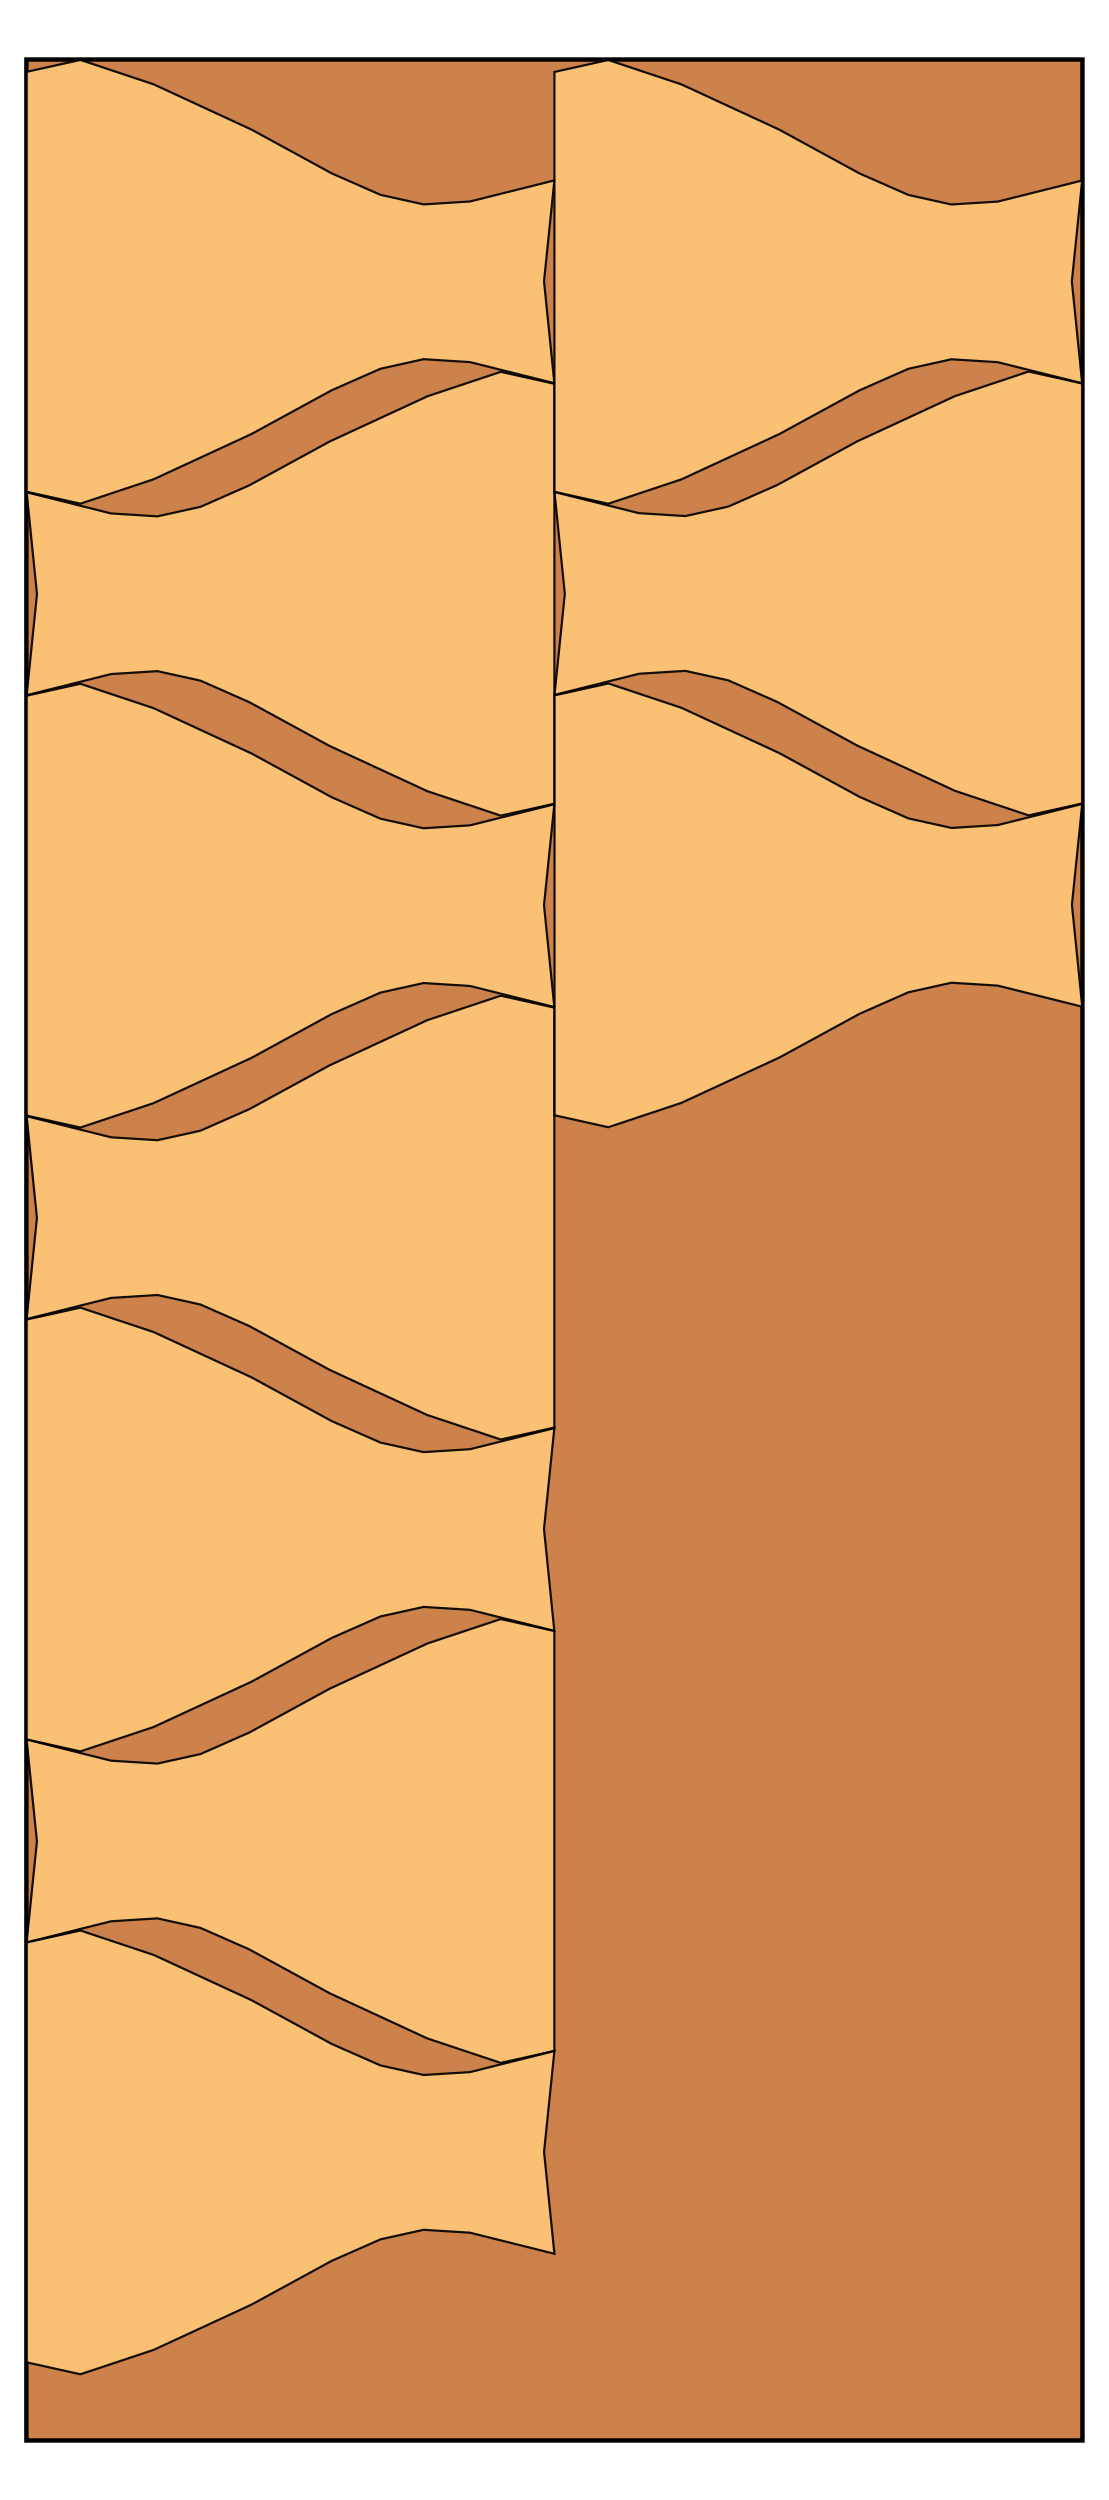
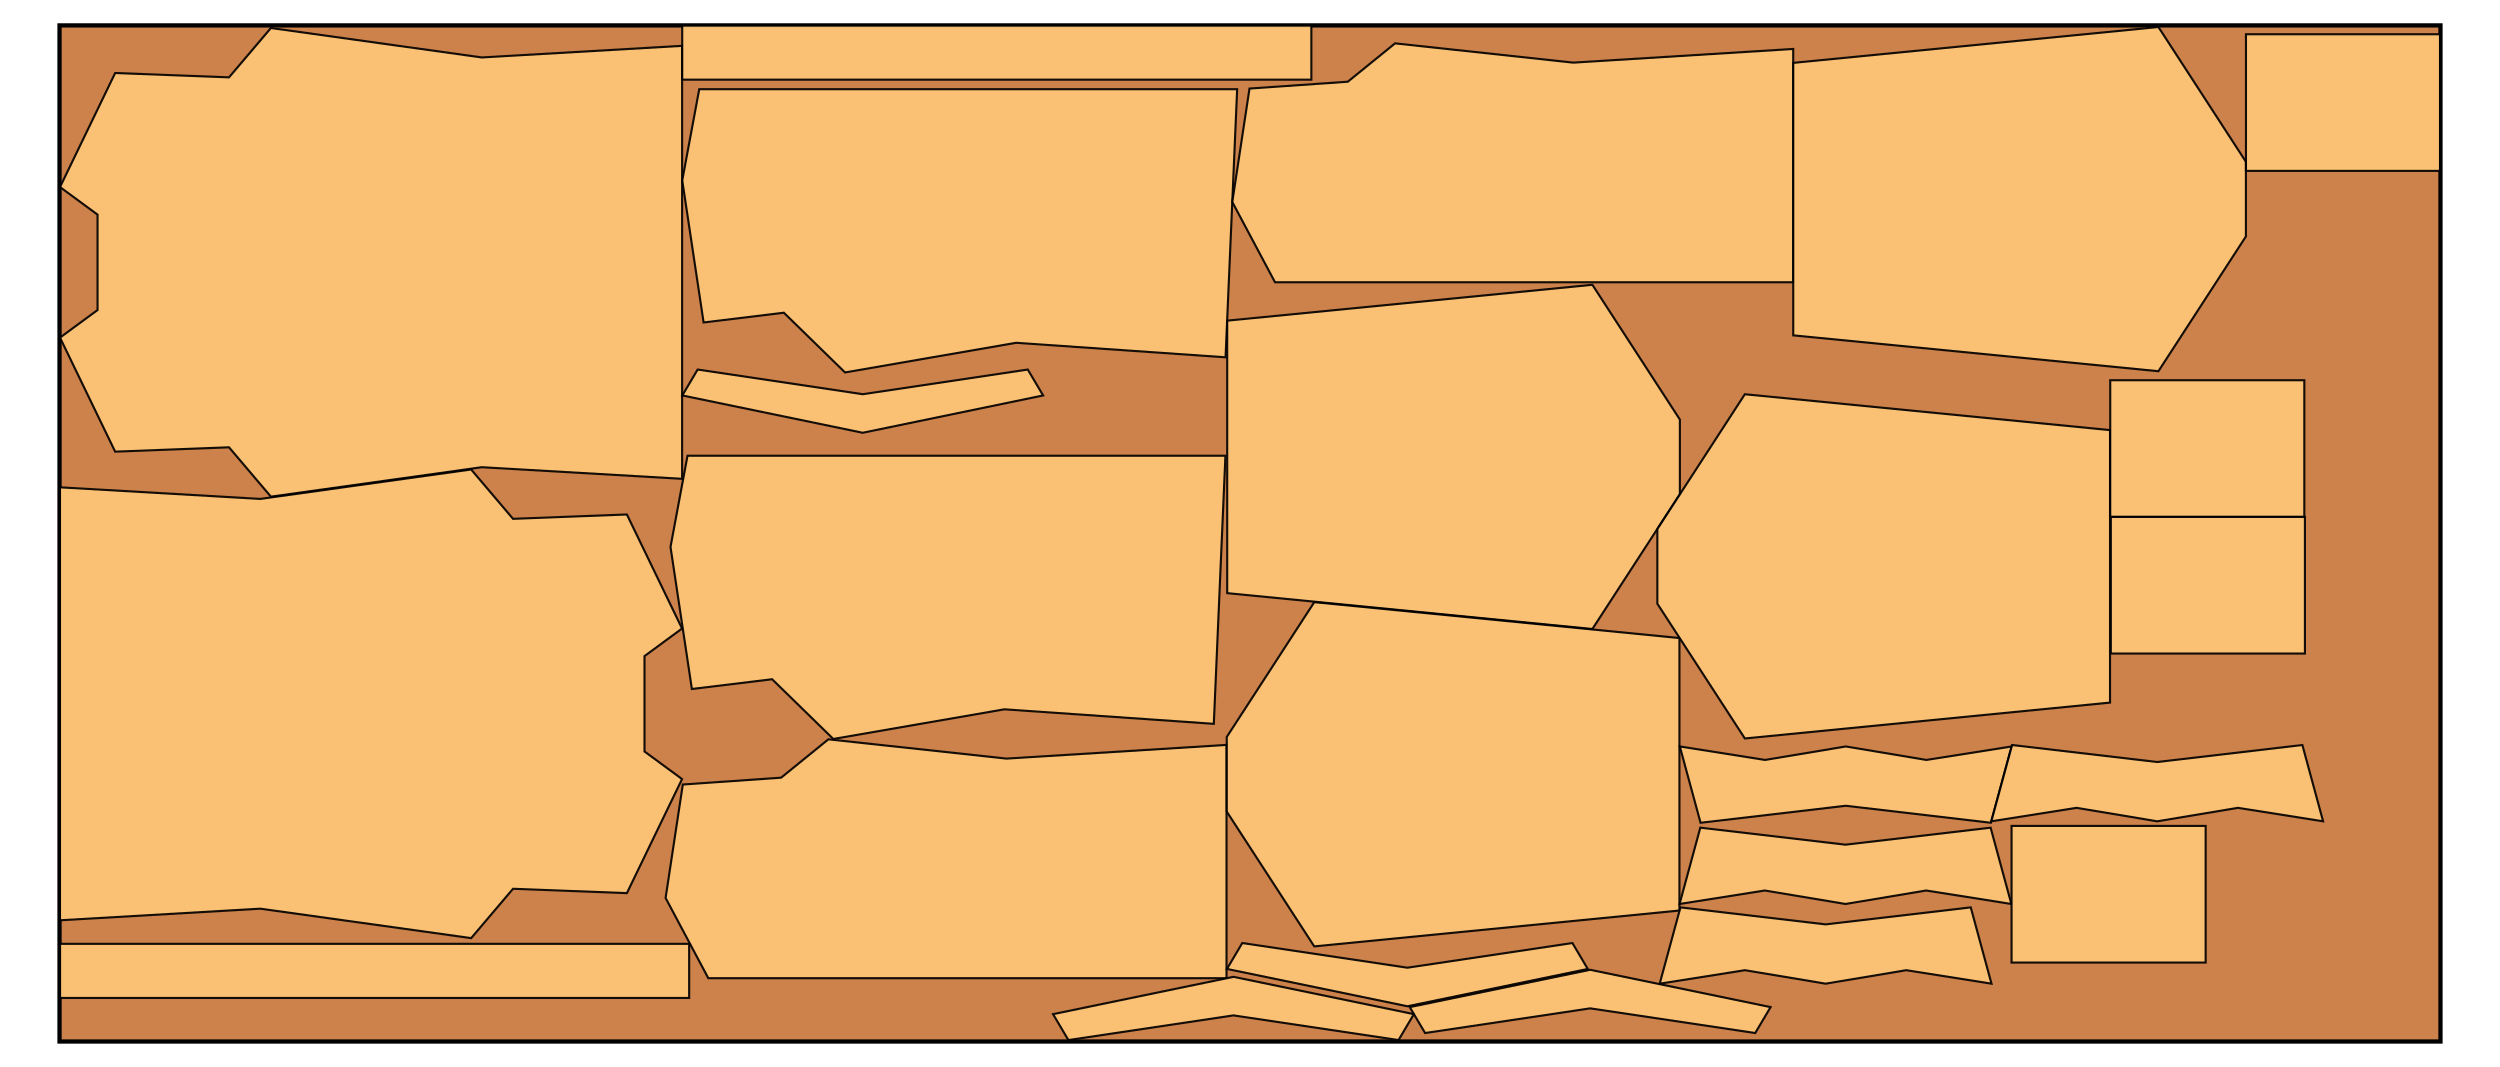
- <svg xmlns="http://www.w3.org/2000/svg" viewBox="-64.21 -143.8 2678.823 6039.6">
+ <svg xmlns="http://www.w3.org/2000/svg" viewBox="-287.527 -122.5 12055.778 5145">
  <g>
-     <path d="M-0.429,0 L2550.831,0 L2550.831,5752 L-0.429,5752 z" fill="#CC824A" stroke="black" stroke-width="10.715" />
+     <path d="M-0.485,0 L11481.209,0 L11481.209,4900 L-0.485,4900 z" fill="#CC824A" stroke="black" stroke-width="20.58" />
  </g>
  <g>
    <g>
-       <path d="M0.07,29.762 L129.87,0.918 L306.955,59.946 L543.398,169.345 L737.07,274.984 L855.07,326.984 L959.07,349.984 L1071.07,342.984 L1275.07,291.984 L1250.07,535.984 L1275.07,781.984 L1071.07,730.984 L959.07,723.984 L855.07,746.984 L737.07,798.984 L543.398,904.624 L306.955,1014.023 L129.87,1073.051 L0.07,1044.207 z" fill="#FFC879" fill-rule="nonzero" opacity="0.9" stroke="black" stroke-width="5.358" />
+       <path d="M3001.827,2186.541 L2035.827,2130.541 L1018.827,2272.541 L816.827,2034.541 L267.827,2055.541 L1.827,1505.541 L182.827,1372.541 L182.827,912.541 L1.827,779.541 L267.827,229.541 L816.827,250.541 L1018.827,12.541 L2035.827,154.541 L3001.827,98.541 z" fill="#FFC879" fill-rule="nonzero" opacity="0.9" stroke="black" stroke-width="10.29" />
    </g>
    <g>
-       <path d="M1275.169,1797.828 L1145.369,1826.672 L968.284,1767.644 L731.841,1658.245 L538.169,1552.605 L420.169,1500.605 L316.169,1477.605 L204.169,1484.605 L0.169,1535.605 L25.169,1291.605 L0.169,1045.605 L204.169,1096.605 L316.169,1103.605 L420.169,1080.605 L538.169,1028.605 L731.841,922.966 L968.284,813.567 L1145.369,754.539 L1275.169,783.383 z" fill="#FFC879" fill-rule="nonzero" opacity="0.9" stroke="black" stroke-width="5.358" />
+       <path d="M1.496,2227.456 L967.496,2283.456 L1984.496,2141.456 L2186.496,2379.456 L2735.496,2358.456 L3001.496,2908.456 L2820.496,3041.456 L2820.496,3501.456 L3001.496,3634.456 L2735.496,4184.456 L2186.496,4163.456 L1984.496,4401.456 L967.496,4259.456 L1.496,4315.456 z" fill="#FFC879" fill-rule="nonzero" opacity="0.9" stroke="black" stroke-width="10.29" />
    </g>
    <g>
-       <path d="M0.023,1536.902 L129.823,1508.057 L306.908,1567.086 L543.351,1676.485 L737.023,1782.124 L855.023,1834.124 L959.023,1857.124 L1071.023,1850.124 L1275.023,1799.124 L1250.023,2043.124 L1275.023,2289.124 L1071.023,2238.124 L959.023,2231.124 L855.023,2254.124 L737.023,2306.124 L543.351,2411.764 L306.908,2521.163 L129.823,2580.191 L0.023,2551.346 z" fill="#FFC879" fill-rule="nonzero" opacity="0.9" stroke="black" stroke-width="5.358" />
+       <path d="M3035.814,4689.941 L1.814,4689.941 L1.814,4428.941 L3035.814,4428.941 z" fill="#FFC879" fill-rule="nonzero" opacity="0.9" stroke="black" stroke-width="10.29" />
    </g>
    <g>
-       <path d="M1275.038,3304.968 L1145.238,3333.812 L968.153,3274.784 L731.71,3165.385 L538.038,3059.745 L420.038,3007.745 L316.038,2984.745 L204.038,2991.745 L0.038,3042.745 L25.038,2798.745 L0.038,2552.745 L204.038,2603.745 L316.038,2610.745 L420.038,2587.745 L538.038,2535.745 L731.71,2430.106 L968.154,2320.707 L1145.238,2261.679 L1275.038,2290.523 z" fill="#FFC879" fill-rule="nonzero" opacity="0.9" stroke="black" stroke-width="5.358" />
+       <path d="M3002.264,0.712 L6036.264,0.712 L6036.264,261.712 L3002.264,261.712 z" fill="#FFC879" fill-rule="nonzero" opacity="0.9" stroke="black" stroke-width="10.29" />
    </g>
    <g>
-       <path d="M0.011,3044.066 L129.811,3015.222 L306.896,3074.25 L543.339,3183.649 L737.011,3289.288 L855.011,3341.288 L959.011,3364.288 L1071.011,3357.288 L1275.011,3306.288 L1250.011,3550.288 L1275.011,3796.288 L1071.011,3745.288 L959.011,3738.288 L855.011,3761.288 L737.011,3813.288 L543.339,3918.928 L306.896,4028.327 L129.811,4087.355 L0.011,4058.51 z" fill="#FFC879" fill-rule="nonzero" opacity="0.9" stroke="black" stroke-width="5.358" />
+       <path d="M5622.469,1600.55 L4612.469,1530.55 L3787.469,1673.55 L3492.469,1385.549 L3105.469,1432.549 L3002.469,747.549 L3084.469,307.549 L5678.469,307.55 z" fill="#FFC879" fill-rule="nonzero" opacity="0.9" stroke="black" stroke-width="10.29" />
    </g>
    <g>
-       <path d="M1275.032,4810.945 L1145.232,4839.79 L968.147,4780.762 L731.704,4671.362 L538.032,4565.723 L420.032,4513.723 L316.032,4490.723 L204.032,4497.723 L0.032,4548.723 L25.032,4304.723 L0.032,4058.723 L204.032,4109.723 L316.032,4116.723 L420.032,4093.723 L538.032,4041.723 L731.704,3936.084 L968.147,3826.685 L1145.232,3767.657 L1275.032,3796.501 z" fill="#FFC879" fill-rule="nonzero" opacity="0.9" stroke="black" stroke-width="5.358" />
+       <path d="M5565.877,3368.04 L4555.877,3298.04 L3730.876,3441.04 L3435.876,3153.04 L3048.876,3200.04 L2945.876,2515.04 L3027.876,2075.04 L5621.877,2075.04 z" fill="#FFC879" fill-rule="nonzero" opacity="0.9" stroke="black" stroke-width="10.29" />
    </g>
    <g>
-       <path d="M0.171,4548.822 L129.971,4519.977 L307.055,4579.005 L543.499,4688.405 L737.171,4794.044 L855.171,4846.044 L959.171,4869.044 L1071.171,4862.044 L1275.171,4811.044 L1250.171,5055.044 L1275.171,5301.044 L1071.171,5250.044 L959.171,5243.044 L855.171,5266.044 L737.171,5318.044 L543.499,5423.684 L307.055,5533.083 L129.971,5592.11 L0.171,5563.266 z" fill="#FFC879" fill-rule="nonzero" opacity="0.9" stroke="black" stroke-width="5.358" />
+       <path d="M5627.182,4594.705 L3128.182,4594.704 L2922.182,4207.704 L3005.182,3660.704 L3479.182,3627.704 L3707.182,3442.704 L4566.182,3535.704 L5627.182,3469.704 z" fill="#FFC879" fill-rule="nonzero" opacity="0.9" stroke="black" stroke-width="10.29" />
    </g>
    <g>
-       <path d="M1275.202,29.955 L1405.002,1.111 L1582.086,60.139 L1818.53,169.538 L2012.202,275.177 L2130.202,327.177 L2234.202,350.177 L2346.202,343.177 L2550.202,292.177 L2525.202,536.177 L2550.202,782.177 L2346.202,731.177 L2234.202,724.177 L2130.202,747.177 L2012.202,799.177 L1818.53,904.817 L1582.086,1014.216 L1405.002,1073.244 L1275.202,1044.399 z" fill="#FFC879" fill-rule="nonzero" opacity="0.9" stroke="black" stroke-width="5.358" />
+       <path d="M8359.941,1238.558 L5860.941,1238.557 L5654.941,851.557 L5737.941,304.557 L6211.942,271.557 L6439.942,86.557 L7298.942,179.558 L8359.941,113.558 z" fill="#FFC879" fill-rule="nonzero" opacity="0.9" stroke="black" stroke-width="10.29" />
    </g>
    <g>
-       <path d="M2550.342,1797.143 L2420.542,1825.987 L2243.457,1766.959 L2007.014,1657.56 L1813.342,1551.92 L1695.342,1499.92 L1591.342,1476.92 L1479.342,1483.92 L1275.342,1534.92 L1300.342,1290.92 L1275.342,1044.92 L1479.342,1095.92 L1591.342,1102.92 L1695.342,1079.92 L1813.342,1027.92 L2007.014,922.281 L2243.457,812.882 L2420.542,753.854 L2550.342,782.698 z" fill="#FFC879" fill-rule="nonzero" opacity="0.9" stroke="black" stroke-width="5.358" />
+       <path d="M5630.381,1423.79 L7391.381,1250.79 L7813.381,1900.79 L7813.381,2260.79 L7391.381,2910.79 L5630.381,2737.79 z" fill="#FFC879" fill-rule="nonzero" opacity="0.9" stroke="black" stroke-width="10.29" />
    </g>
    <g>
-       <path d="M1275.391,1536.123 L1405.191,1507.278 L1582.276,1566.306 L1818.719,1675.706 L2012.391,1781.345 L2130.391,1833.345 L2234.391,1856.345 L2346.391,1849.345 L2550.391,1798.345 L2525.391,2042.345 L2550.391,2288.345 L2346.391,2237.345 L2234.391,2230.345 L2130.391,2253.345 L2012.391,2305.345 L1818.719,2410.984 L1582.276,2520.383 L1405.191,2579.412 L1275.391,2550.567 z" fill="#FFC879" fill-rule="nonzero" opacity="0.9" stroke="black" stroke-width="5.358" />
+       <path d="M7811.254,4268.345 L6050.254,4441.345 L5628.254,3791.345 L5628.254,3431.345 L6050.254,2781.345 L7811.254,2954.345 z" fill="#FFC879" fill-rule="nonzero" opacity="0.9" stroke="black" stroke-width="10.29" />
+     </g>
+     <g>
+       <path d="M9887.679,3265.654 L8126.679,3438.653 L7704.679,2788.653 L7704.679,2428.653 L8126.679,1778.653 L9887.679,1951.654 z" fill="#FFC879" fill-rule="nonzero" opacity="0.9" stroke="black" stroke-width="10.29" />
+     </g>
+     <g>
+       <path d="M8359.977,180.679 L10120.977,7.679 L10542.977,657.679 L10542.977,1017.679 L10120.977,1667.679 L8359.977,1494.679 z" fill="#FFC879" fill-rule="nonzero" opacity="0.9" stroke="black" stroke-width="10.29" />
+     </g>
+     <g>
+       <path d="M3076.698,1659.505 L3872.698,1778.505 L4668.698,1659.505 L4742.698,1784.505 L3872.698,1964.505 L3002.698,1784.505 z" fill="#FFC879" fill-rule="nonzero" opacity="0.9" stroke="black" stroke-width="10.29" />
+     </g>
+     <g>
+       <path d="M6456.58,4893.058 L5660.58,4774.058 L4864.58,4893.057 L4790.58,4768.057 L5660.58,4588.058 L6530.58,4768.058 z" fill="#FFC879" fill-rule="nonzero" opacity="0.9" stroke="black" stroke-width="10.29" />
+     </g>
+     <g>
+       <path d="M5703.148,4425.06 L6499.148,4544.06 L7295.148,4425.06 L7369.148,4550.06 L6499.148,4730.06 L5629.148,4550.06 z" fill="#FFC879" fill-rule="nonzero" opacity="0.9" stroke="black" stroke-width="10.29" />
+     </g>
+     <g>
+       <path d="M8176.792,4859.142 L7380.792,4740.142 L6584.792,4859.142 L6510.792,4734.142 L7380.792,4554.142 L8250.792,4734.142 z" fill="#FFC879" fill-rule="nonzero" opacity="0.9" stroke="black" stroke-width="10.29" />
+     </g>
+     <g>
+       <path d="M9316.065,4621.137 L8905.065,4556.137 L8516.065,4621.137 L8127.065,4556.137 L7716.065,4621.137 L7816.065,4253.137 L8516.065,4335.137 L9216.065,4253.137 z" fill="#FFC879" fill-rule="nonzero" opacity="0.9" stroke="black" stroke-width="10.29" />
+     </g>
+     <g>
+       <path d="M7813.08,3477.164 L8224.08,3542.164 L8613.08,3477.164 L9002.08,3542.164 L9413.08,3477.164 L9313.08,3845.164 L8613.08,3763.164 L7913.08,3845.164 z" fill="#FFC879" fill-rule="nonzero" opacity="0.9" stroke="black" stroke-width="10.29" />
+     </g>
+     <g>
+       <path d="M9411.865,4236.807 L9000.865,4171.807 L8611.865,4236.807 L8222.865,4171.806 L7811.865,4236.806 L7911.865,3868.806 L8611.865,3950.806 L9311.865,3868.806 z" fill="#FFC879" fill-rule="nonzero" opacity="0.9" stroke="black" stroke-width="10.29" />
+     </g>
+     <g>
+       <path d="M10915.206,3838.168 L10504.206,3773.168 L10115.206,3838.168 L9726.206,3773.168 L9315.206,3838.168 L9415.206,3470.168 L10115.206,3552.168 L10815.206,3470.168 z" fill="#FFC879" fill-rule="nonzero" opacity="0.9" stroke="black" stroke-width="10.29" />
+     </g>
+     <g>
+       <path d="M9412.827,3860.32 L10348.827,3860.32 L10348.827,4519.32 L9412.827,4519.32 z" fill="#FFC879" fill-rule="nonzero" opacity="0.9" stroke="black" stroke-width="10.29" />
+     </g>
+     <g>
+       <path d="M10824.639,2370.084 L9888.639,2370.084 L9888.639,1711.084 L10824.639,1711.084 z" fill="#FFC879" fill-rule="nonzero" opacity="0.9" stroke="black" stroke-width="10.29" />
+     </g>
+     <g>
+       <path d="M10827.549,3029.103 L9891.549,3029.103 L9891.549,2370.103 L10827.549,2370.103 z" fill="#FFC879" fill-rule="nonzero" opacity="0.9" stroke="black" stroke-width="10.29" />
+     </g>
+     <g>
+       <path d="M11479.228,701.605 L10543.228,701.605 L10543.228,42.605 L11479.228,42.605 z" fill="#FFC879" fill-rule="nonzero" opacity="0.9" stroke="black" stroke-width="10.29" />
    </g>
  </g>
  <g />
  <g />
  <g />
</svg>
